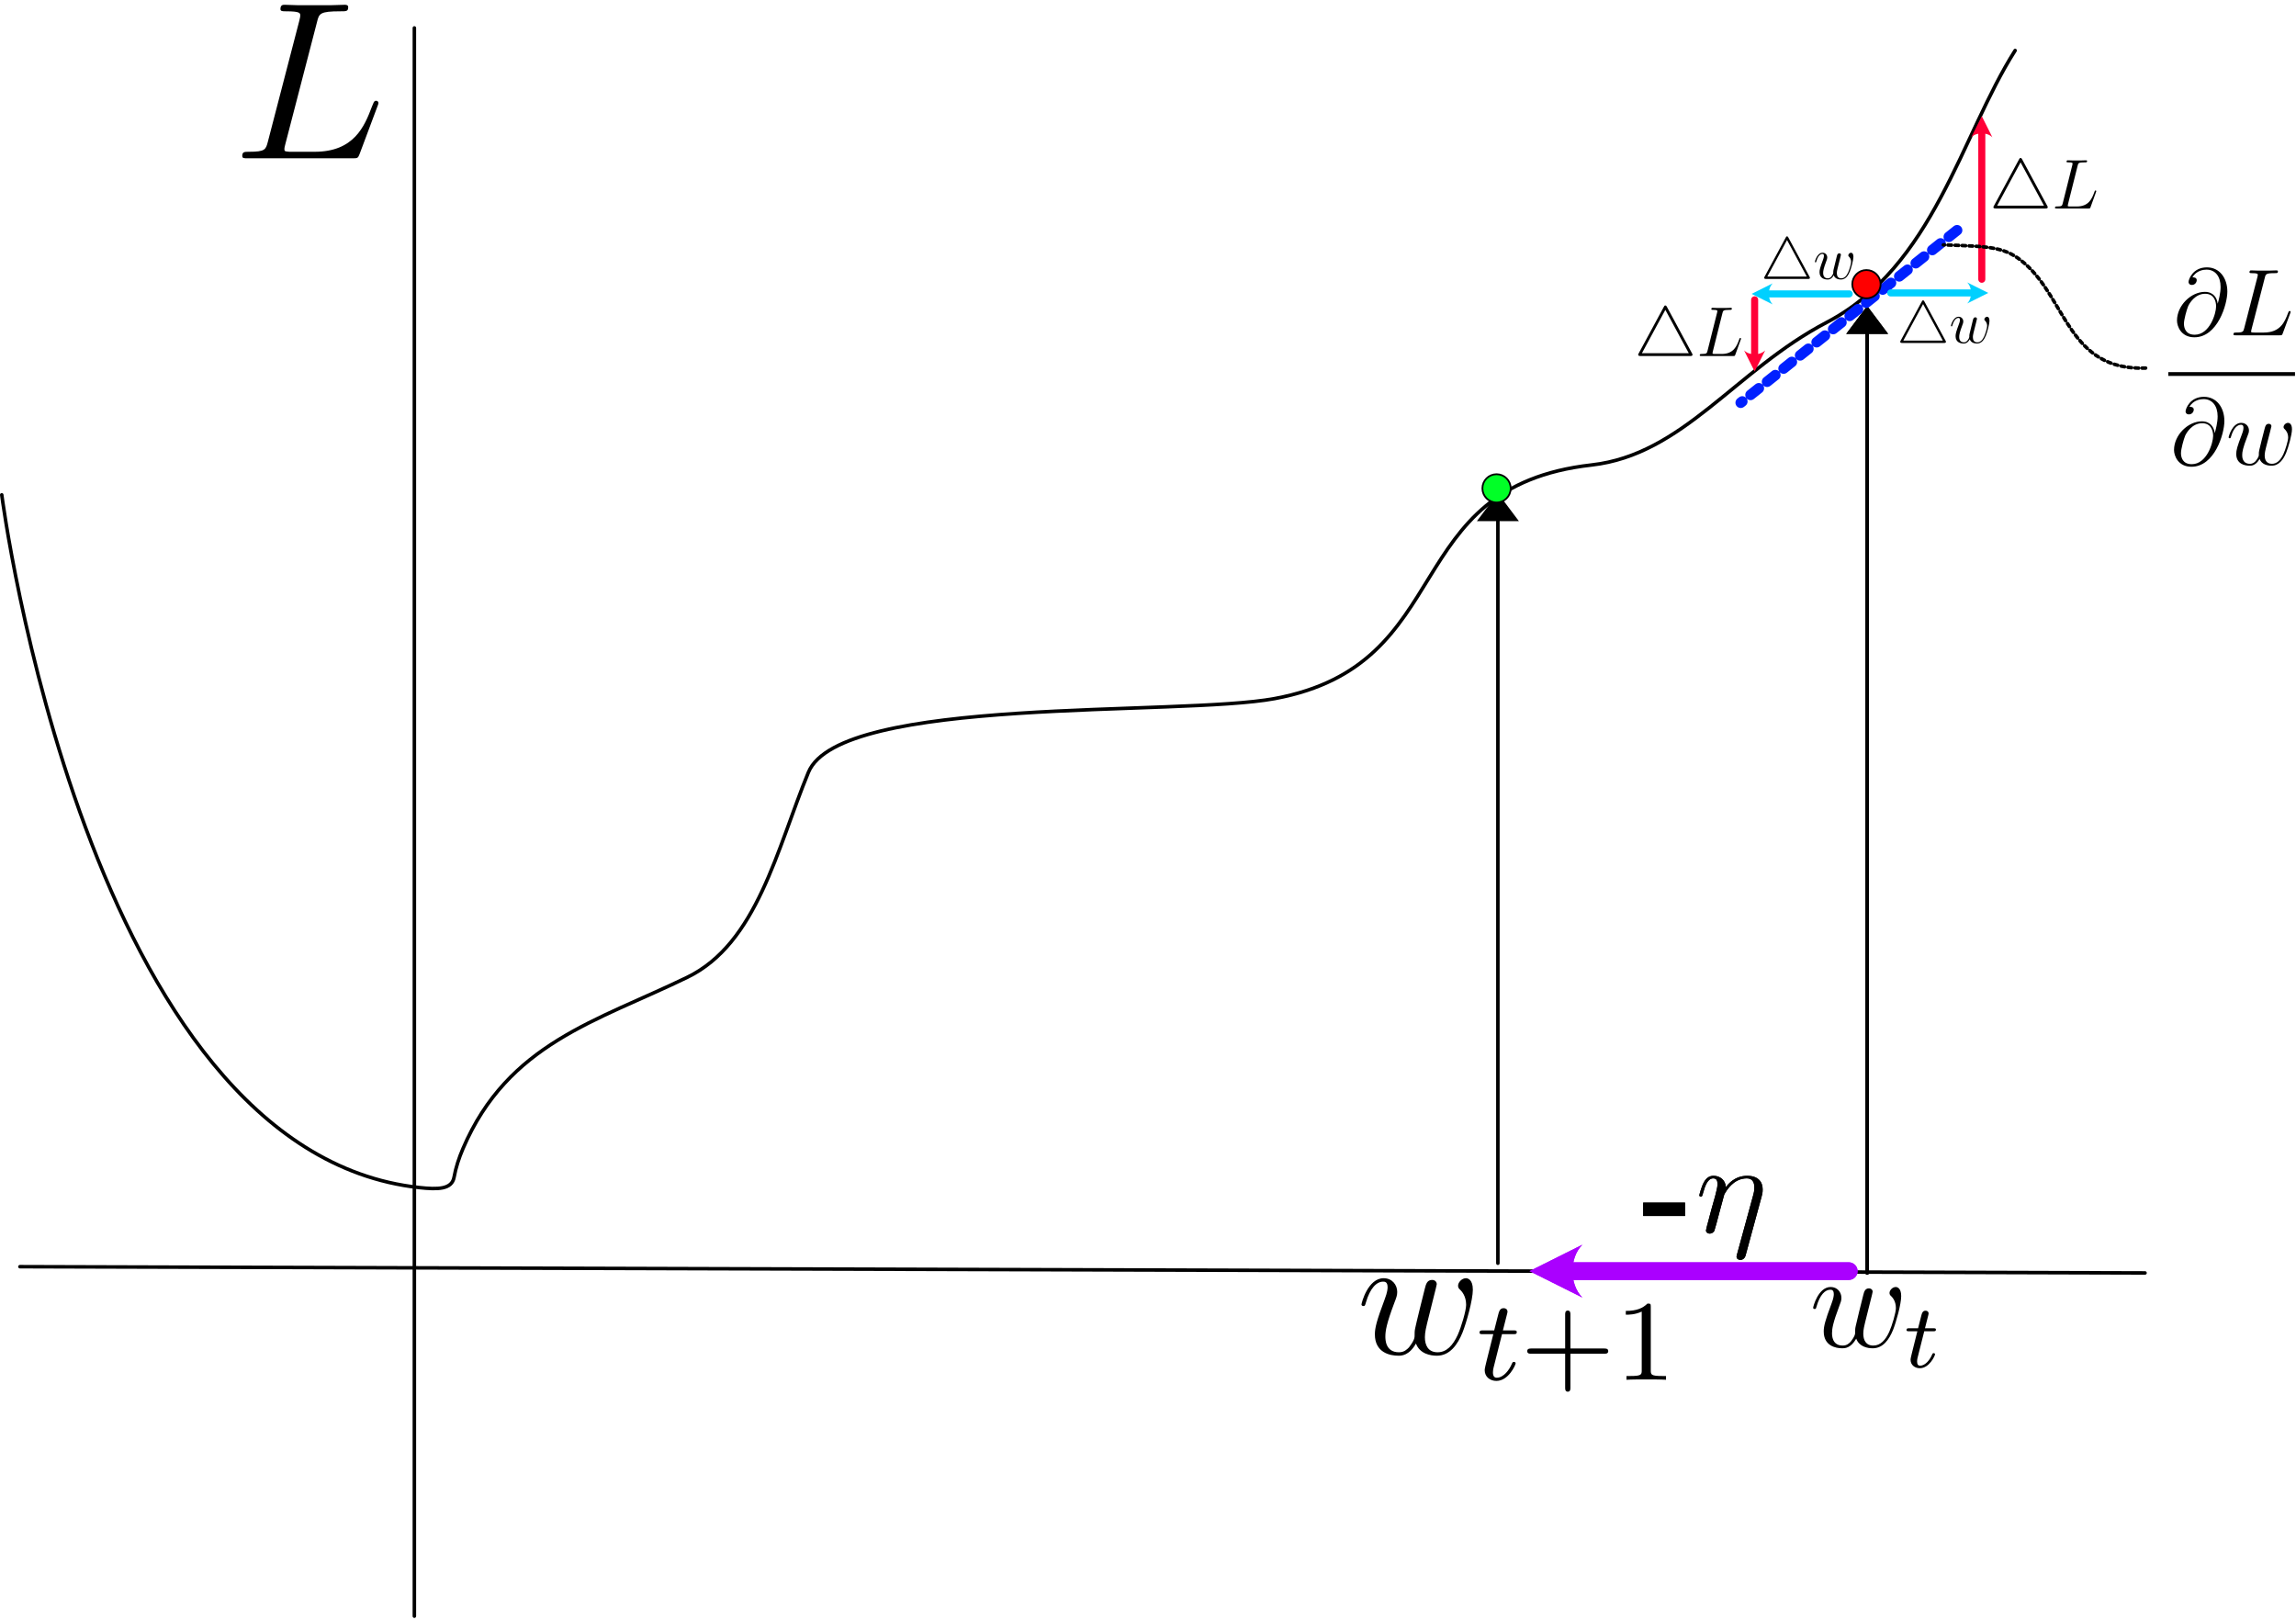
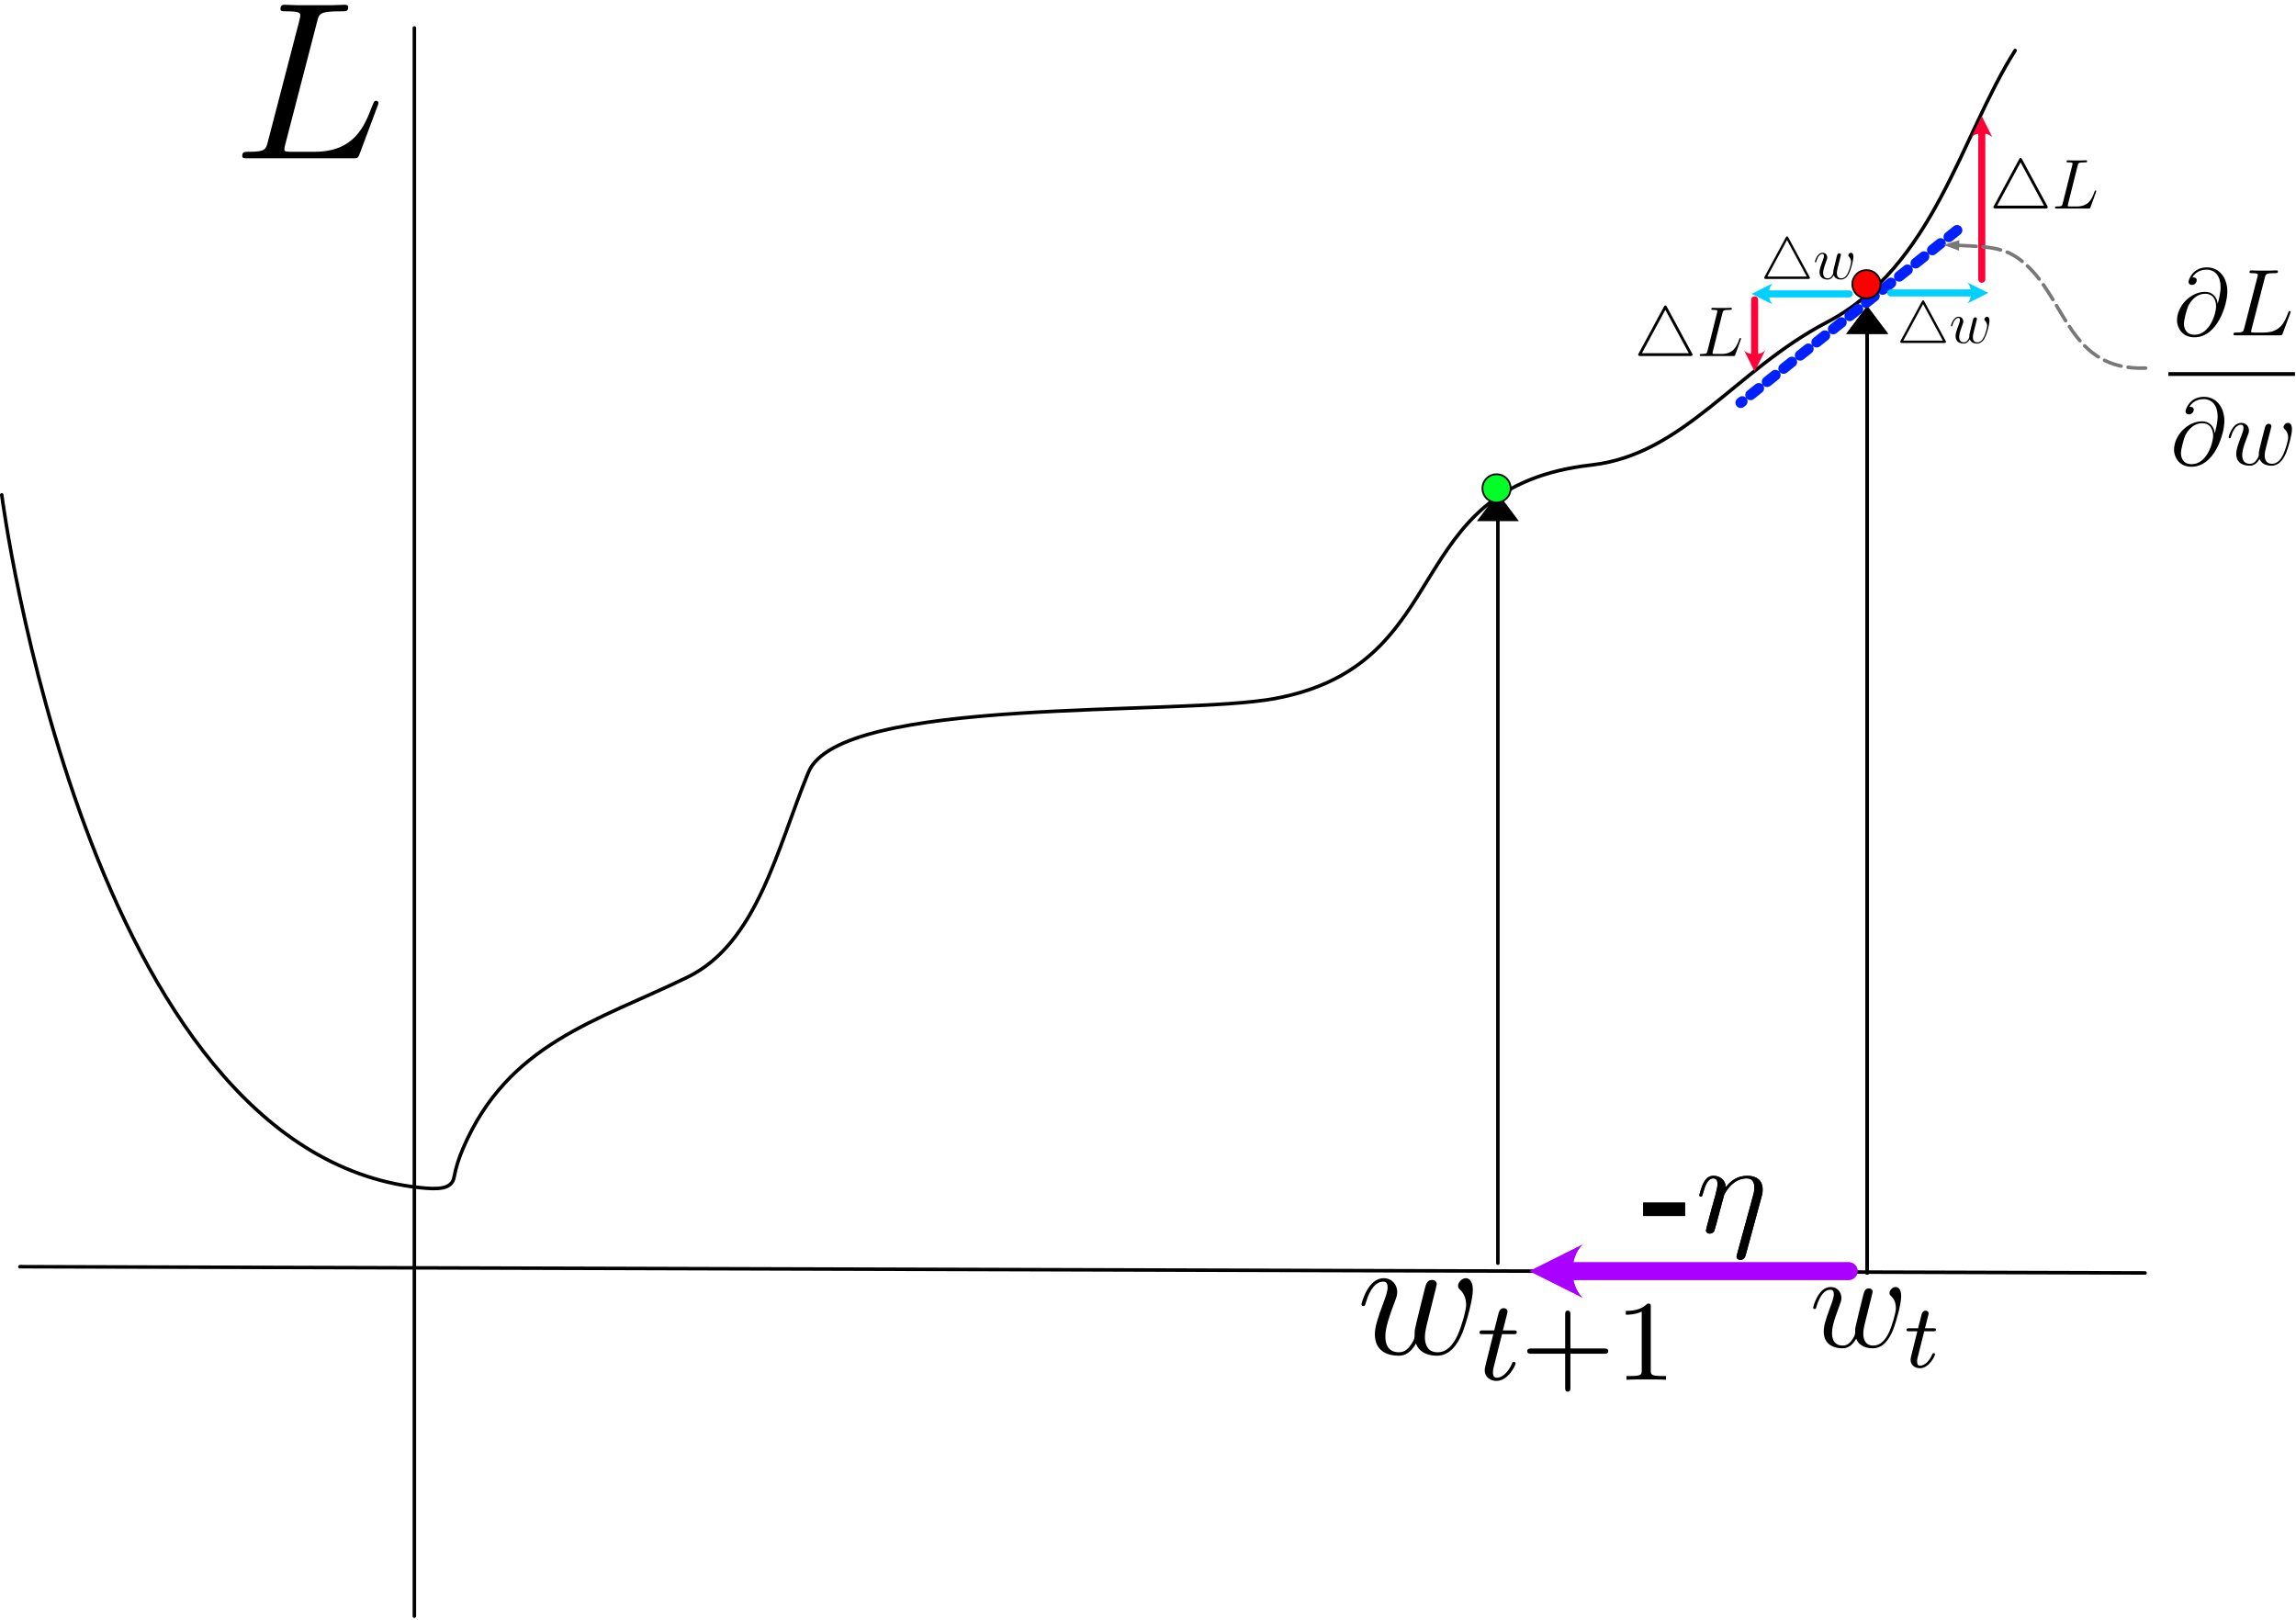
<svg xmlns="http://www.w3.org/2000/svg" width="100%" height="100%" viewBox="0 0 652 460" version="1.1" xml:space="preserve" style="fill-rule:evenodd;clip-rule:evenodd;stroke-linecap:round;stroke-linejoin:round;stroke-miterlimit:1.5;">
  <path d="M117.669,7.936l0,451.022" style="fill:none;stroke:#000;stroke-width:1px;" />
  <path d="M5.658,359.715l603.469,1.778" style="fill:none;stroke:#000;stroke-width:1px;" />
  <path d="M0.5,140.526c0,0 23.938,186.393 118.538,196.719c5.276,0.576 9.278,0.559 9.908,-2.95c0.502,-2.796 1.402,-5.483 2.531,-8.123c12.779,-29.88 38.061,-36.183 63.682,-48.633c19.854,-9.647 25.422,-36.367 34.401,-58.203c8.957,-21.781 105.11,-15.883 132.434,-20.953c52.577,-9.756 34.639,-60.11 89.966,-66.337c26.034,-2.93 40.879,-26.957 66.743,-40.481c30.47,-15.932 38.108,-52.947 53.541,-77.224" style="fill:none;stroke:#000;stroke-width:1px;" />
  <path d="M536.185,94.83l-5.96,-7.947l-5.961,7.947l11.921,0Z" />
  <path d="M530.225,93.24l0,268.271" style="fill:none;stroke:#000;stroke-width:1px;" />
  <path d="M536.185,94.83l-5.96,-7.947l-5.961,7.947l11.921,0Z" />
  <path d="M530.225,93.24l0,268.271" style="fill:none;stroke:#000;stroke-width:1px;" />
  <path d="M431.317,147.993l-5.96,-7.947l-5.96,7.947l11.92,0Z" />
  <path d="M425.357,146.404l0,212.331" style="fill:none;stroke:#000;stroke-width:1px;" />
  <path d="M555.754,65.389l-61.435,48.974" style="fill:none;stroke:#0020ff;stroke-width:3px;stroke-dasharray:3,3;" />
  <circle cx="530.016" cy="80.707" r="3.766" style="fill:none;stroke:#000;stroke-width:1px;" />
  <circle cx="530.016" cy="80.707" r="3.766" style="fill:#f00;" />
  <circle cx="424.981" cy="138.688" r="3.766" style="fill:none;stroke:#000;stroke-width:1px;" />
  <circle cx="424.981" cy="138.688" r="3.766" style="fill:#01ff27;" />
  <path d="M449.346,368.478l-15,-7.5l15,-7.5c-3.75,3.75 -3.75,11.25 0,15Z" style="fill:#a0f;" />
  <path d="M525.004,360.978l-78.658,0" style="fill:none;stroke:#a0f;stroke-width:5px;" />
  <clipPath id="_clip1">
    <rect x="615.677" y="75.977" width="36.038" height="56.715" />
  </clipPath>
  <g clip-path="url(#_clip1)">
    <g id="page1">
      <path id="g0-64" d="M629.754,86.206c-0.166,-1.511 -1.138,-3.319 -3.636,-3.319c-3.915,0 -7.912,3.859 -7.912,8.149c0,1.646 1.166,4.749 4.941,4.749c6.552,0 9.356,-9.282 9.356,-12.979c0,-3.885 -2.249,-6.88 -5.802,-6.88c-4.026,0 -5.219,3.426 -5.219,4.155c0,0.243 0.166,0.836 0.944,0.836c0.971,0 1.388,-0.863 1.388,-1.322c0,-0.836 -0.861,-0.836 -1.222,-0.836c1.138,-1.997 3.248,-2.186 3.998,-2.186c2.443,0 3.997,1.889 3.997,4.911c0,1.727 -0.527,3.724 -0.805,4.722l-0.028,0Zm-6.523,8.851c-2.61,0 -3.054,-1.997 -3.054,-3.13c0,-1.188 0.777,-3.967 1.194,-4.965c0.36,-0.81 1.943,-3.535 4.83,-3.535c2.526,0 3.109,2.131 3.109,3.589c0,1.996 -1.804,8.041 -6.079,8.041Z" style="fill-rule:nonzero;" />
      <path id="g0-76" d="M643.145,78.867c0.25,-1.026 0.333,-1.296 2.776,-1.296c0.75,0 0.944,0 0.944,-0.512c0,-0.27 -0.305,-0.27 -0.416,-0.27c-0.555,0 -1.194,0.054 -1.749,0.054l-3.72,0c-0.527,0 -1.138,-0.054 -1.666,-0.054c-0.222,0 -0.527,0 -0.527,0.513c0,0.269 0.25,0.269 0.666,0.269c1.694,0 1.694,0.216 1.694,0.513c0,0.054 0,0.216 -0.112,0.621l-3.747,14.517c-0.25,0.944 -0.306,1.214 -2.249,1.214c-0.527,0 -0.805,0 -0.805,0.486c0,0.296 0.167,0.296 0.722,0.296l12.437,0c0.611,0 0.638,-0.027 0.833,-0.512l2.137,-5.748c0.056,-0.135 0.111,-0.296 0.111,-0.377c0,-0.162 -0.139,-0.27 -0.277,-0.27c-0.028,0 -0.167,0 -0.222,0.108c-0.056,0.027 -0.056,0.081 -0.278,0.593c-0.888,2.375 -2.138,5.424 -6.829,5.424l-2.665,0c-0.389,0 -0.445,0 -0.611,-0.027c-0.305,-0.027 -0.333,-0.081 -0.333,-0.297c0,-0.189 0.055,-0.351 0.111,-0.593l3.775,-14.652Z" style="fill-rule:nonzero;" />
      <rect x="615.742" y="105.673" width="36.038" height="1.079" />
      <path id="g0-641" d="M628.913,122.97c-0.167,-1.511 -1.139,-3.319 -3.637,-3.319c-3.914,0 -7.912,3.858 -7.912,8.149c0,1.646 1.166,4.749 4.942,4.749c6.551,0 9.355,-9.283 9.355,-12.979c0,-3.886 -2.249,-6.881 -5.802,-6.881c-4.025,0 -5.219,3.427 -5.219,4.155c0,0.243 0.166,0.837 0.944,0.837c0.971,0 1.388,-0.863 1.388,-1.322c0,-0.837 -0.861,-0.837 -1.222,-0.837c1.139,-1.996 3.248,-2.185 3.998,-2.185c2.443,0 3.998,1.889 3.998,4.911c0,1.727 -0.528,3.723 -0.806,4.722l-0.027,0Zm-6.524,8.85c-2.61,0 -3.054,-1.997 -3.054,-3.13c0,-1.187 0.777,-3.966 1.194,-4.965c0.361,-0.809 1.943,-3.535 4.83,-3.535c2.527,0 3.11,2.132 3.11,3.589c0,1.997 -1.805,8.041 -6.08,8.041Z" style="fill-rule:nonzero;" />
      <path id="g0-119" d="M641.665,130.336c0.611,1.619 2.332,1.916 3.387,1.916c2.11,0 3.359,-1.781 4.136,-3.643c0.639,-1.565 1.666,-5.127 1.666,-6.719c0,-1.646 -0.861,-1.808 -1.11,-1.808c-0.667,0 -1.277,0.648 -1.277,1.188c0,0.324 0.194,0.512 0.333,0.62c0.25,0.243 0.971,0.972 0.971,2.375c0,0.917 -0.777,3.454 -1.36,4.722c-0.777,1.646 -1.804,2.725 -3.248,2.725c-1.555,0 -2.054,-1.133 -2.054,-2.374c0,-0.783 0.249,-1.727 0.361,-2.186l1.165,-4.533c0.139,-0.54 0.389,-1.484 0.389,-1.592c0,-0.405 -0.333,-0.675 -0.749,-0.675c-0.805,0 -1,0.675 -1.166,1.322c-0.278,1.053 -1.444,5.613 -1.555,6.207c-0.111,0.458 -0.111,0.755 -0.111,1.349c0,0.647 -0.888,1.673 -0.916,1.727c-0.306,0.296 -0.75,0.755 -1.61,0.755c-2.193,0 -2.193,-2.024 -2.193,-2.482c0,-0.864 0.194,-2.051 1.443,-5.262c0.333,-0.836 0.472,-1.187 0.472,-1.727c0,-1.133 -0.833,-2.159 -2.193,-2.159c-2.554,0 -3.581,3.913 -3.581,4.129c0,0.108 0.111,0.243 0.305,0.243c0.25,0 0.278,-0.108 0.389,-0.486c0.694,-2.374 1.777,-3.346 2.804,-3.346c0.277,0 0.721,0.027 0.721,0.891c0,0.134 0,0.701 -0.471,1.888c-1.305,3.373 -1.583,4.48 -1.583,5.505c0,2.833 2.388,3.346 3.803,3.346c0.472,0 1.722,0 2.832,-1.916Z" style="fill-rule:nonzero;" />
    </g>
  </g>
  <g>
    <path id="g0-17" d="M500.233,339.878c0.198,-0.728 0.316,-1.164 0.316,-2.147c0,-2.184 -1.381,-3.822 -4.38,-3.822c-3.511,0 -5.366,2.293 -6.076,3.203c-0.118,-2.074 -1.736,-3.203 -3.472,-3.203c-1.144,0 -2.052,0.51 -2.802,1.893c-0.71,1.31 -1.262,3.53 -1.262,3.676c0,0.145 0.158,0.327 0.434,0.327c0.316,0 0.355,-0.036 0.592,-0.873c0.592,-2.147 1.341,-4.295 2.92,-4.295c0.907,0 1.223,0.583 1.223,1.674c0,0.801 -0.395,2.221 -0.671,3.349l-1.105,3.931c-0.158,0.691 -0.592,2.329 -0.789,2.984c-0.276,0.946 -0.71,2.657 -0.71,2.839c0,0.509 0.434,0.91 1.026,0.91c0.473,0 1.026,-0.219 1.341,-0.764c0.079,-0.182 0.434,-1.456 0.631,-2.184l0.868,-3.276l1.303,-4.804c0.078,-0.219 1.065,-2.038 2.525,-3.203c1.026,-0.873 2.367,-1.456 3.906,-1.456c1.578,0 2.131,1.092 2.131,2.548c0,1.055 -0.158,1.638 -0.355,2.329l-4.577,16.742c-0.04,0.182 -0.119,0.401 -0.119,0.619c0,0.546 0.474,0.91 1.066,0.91c0.355,0 1.183,-0.146 1.499,-1.237l4.537,-16.67Z" style="fill-rule:nonzero;" />
    <text x="464.46px" y="356.354px" style="font-family:'ArialMT', 'Arial', sans-serif;font-size:48.657px;">-</text>
  </g>
  <path d="M449.346,368.478l-15,-7.5l15,-7.5c-3.75,3.75 -3.75,11.25 0,15Z" style="fill:#a0f;" />
  <path d="M525.004,360.978l-78.658,0" style="fill:none;stroke:#a0f;stroke-width:5px;" />
  <g>
    <path id="g0-171" d="M500.233,339.878c0.198,-0.728 0.316,-1.164 0.316,-2.147c0,-2.184 -1.381,-3.822 -4.38,-3.822c-3.511,0 -5.366,2.293 -6.076,3.203c-0.118,-2.074 -1.736,-3.203 -3.472,-3.203c-1.144,0 -2.052,0.51 -2.802,1.893c-0.71,1.31 -1.262,3.53 -1.262,3.676c0,0.145 0.158,0.327 0.434,0.327c0.316,0 0.355,-0.036 0.592,-0.873c0.592,-2.147 1.341,-4.295 2.92,-4.295c0.907,0 1.223,0.583 1.223,1.674c0,0.801 -0.395,2.221 -0.671,3.349l-1.105,3.931c-0.158,0.691 -0.592,2.329 -0.789,2.984c-0.276,0.946 -0.71,2.657 -0.71,2.839c0,0.509 0.434,0.91 1.026,0.91c0.473,0 1.026,-0.219 1.341,-0.764c0.079,-0.182 0.434,-1.456 0.631,-2.184l0.868,-3.276l1.303,-4.804c0.078,-0.219 1.065,-2.038 2.525,-3.203c1.026,-0.873 2.367,-1.456 3.906,-1.456c1.578,0 2.131,1.092 2.131,2.548c0,1.055 -0.158,1.638 -0.355,2.329l-4.577,16.742c-0.04,0.182 -0.119,0.401 -0.119,0.619c0,0.546 0.474,0.91 1.066,0.91c0.355,0 1.183,-0.146 1.499,-1.237l4.537,-16.67Z" style="fill-rule:nonzero;" />
    <text x="464.46px" y="356.354px" style="font-family:'ArialMT', 'Arial', sans-serif;font-size:48.657px;">-</text>
  </g>
  <g id="page11">
    <path id="g1-119" d="M527.113,380.149c0.849,2.316 3.242,2.74 4.708,2.74c2.933,0 4.669,-2.547 5.75,-5.209c0.887,-2.239 2.315,-7.332 2.315,-9.609c0,-2.354 -1.196,-2.585 -1.543,-2.585c-0.927,0 -1.776,0.926 -1.776,1.697c0,0.464 0.271,0.734 0.464,0.888c0.347,0.347 1.35,1.389 1.35,3.396c0,1.312 -1.08,4.939 -1.891,6.753c-1.08,2.354 -2.508,3.897 -4.515,3.897c-2.161,0 -2.855,-1.62 -2.855,-3.396c0,-1.119 0.347,-2.469 0.501,-3.125l1.621,-6.483c0.193,-0.772 0.54,-2.122 0.54,-2.277c0,-0.579 -0.463,-0.965 -1.041,-0.965c-1.12,0 -1.39,0.965 -1.621,1.891c-0.386,1.505 -2.007,8.027 -2.161,8.876c-0.154,0.656 -0.154,1.08 -0.154,1.929c0,0.926 -1.235,2.393 -1.274,2.47c-0.424,0.424 -1.042,1.08 -2.238,1.08c-3.049,0 -3.049,-2.894 -3.049,-3.55c0,-1.235 0.271,-2.933 2.007,-7.525c0.463,-1.196 0.656,-1.698 0.656,-2.469c0,-1.621 -1.158,-3.087 -3.048,-3.087c-3.551,0 -4.978,5.595 -4.978,5.904c0,0.154 0.154,0.347 0.424,0.347c0.347,0 0.386,-0.154 0.54,-0.695c0.965,-3.395 2.47,-4.785 3.898,-4.785c0.386,0 1.003,0.039 1.003,1.274c0,0.193 0,1.003 -0.656,2.701c-1.814,4.824 -2.199,6.406 -2.199,7.872c0,4.052 3.318,4.785 5.286,4.785c0.656,0 2.393,0 3.936,-2.74Z" style="fill-rule:nonzero;" />
    <path id="g0-116" d="M546.433,378.053l2.521,0c0.489,0 0.797,0 0.797,-0.489c0,-0.36 -0.334,-0.36 -0.772,-0.36l-2.341,0l0.927,-3.653c0.102,-0.386 0.102,-0.515 0.102,-0.541c0,-0.54 -0.411,-0.797 -0.849,-0.797c-0.874,0 -1.054,0.695 -1.337,1.852l-0.798,3.139l-2.469,0c-0.489,0 -0.824,0 -0.824,0.489c0,0.36 0.335,0.36 0.772,0.36l2.315,0l-1.543,6.174c-0.154,0.643 -0.386,1.543 -0.386,1.904c0,1.543 1.261,2.418 2.624,2.418c2.753,0 4.322,-3.627 4.322,-3.936c0,-0.283 -0.232,-0.335 -0.386,-0.335c-0.283,0 -0.309,0.103 -0.489,0.489c-0.514,1.235 -1.801,3.062 -3.37,3.062c-0.54,0 -0.849,-0.361 -0.849,-1.21c0,-0.488 0.077,-0.771 0.155,-1.106l1.878,-7.46Z" style="fill-rule:nonzero;" />
  </g>
  <path id="g0-761" d="M90.019,6.273c0.594,-2.425 0.793,-3.063 6.61,-3.063c1.785,0 2.248,0 2.248,-1.213c0,-0.638 -0.727,-0.638 -0.992,-0.638c-1.322,0 -2.842,0.127 -4.164,0.127l-8.859,0c-1.256,0 -2.71,-0.127 -3.966,-0.127c-0.529,0 -1.256,0 -1.256,1.212c0,0.639 0.595,0.639 1.586,0.639c4.033,0 4.033,0.51 4.033,1.212c0,0.128 0,0.511 -0.265,1.468l-8.924,34.339c-0.595,2.234 -0.727,2.872 -5.355,2.872c-1.256,0 -1.917,0 -1.917,1.149c0,0.702 0.397,0.702 1.719,0.702l29.616,0c1.454,0 1.52,-0.063 1.983,-1.212l5.09,-13.596c0.133,-0.319 0.265,-0.702 0.265,-0.893c0,-0.383 -0.331,-0.638 -0.661,-0.638c-0.066,0 -0.397,0 -0.529,0.255c-0.132,0.064 -0.132,0.191 -0.661,1.404c-2.116,5.617 -5.09,12.829 -16.263,12.829l-6.346,0c-0.925,0 -1.058,0 -1.454,-0.063c-0.727,-0.064 -0.794,-0.192 -0.794,-0.703c0,-0.446 0.133,-0.829 0.265,-1.404l8.991,-34.658Z" style="fill-rule:nonzero;" />
  <clipPath id="_clip2">
    <rect x="384.129" y="362.386" width="93.714" height="32.763" />
  </clipPath>
  <g clip-path="url(#_clip2)">
    <g id="page12">
      <path id="g1-1191" d="M402.092,381.533c1.073,2.928 4.099,3.465 5.954,3.465c3.709,0 5.905,-3.221 7.272,-6.588c1.122,-2.831 2.928,-9.273 2.928,-12.153c0,-2.977 -1.513,-3.269 -1.952,-3.269c-1.172,0 -2.245,1.171 -2.245,2.147c0,0.586 0.341,0.927 0.585,1.122c0.439,0.44 1.708,1.757 1.708,4.295c0,1.659 -1.366,6.247 -2.391,8.541c-1.366,2.977 -3.172,4.929 -5.71,4.929c-2.733,0 -3.611,-2.05 -3.611,-4.295c0,-1.415 0.439,-3.123 0.634,-3.953l2.05,-8.199c0.244,-0.976 0.683,-2.684 0.683,-2.879c0,-0.732 -0.586,-1.22 -1.318,-1.22c-1.415,0 -1.757,1.22 -2.049,2.391c-0.488,1.903 -2.538,10.151 -2.733,11.225c-0.196,0.829 -0.196,1.366 -0.196,2.44c0,1.171 -1.561,3.026 -1.61,3.123c-0.537,0.537 -1.318,1.367 -2.831,1.367c-3.855,0 -3.855,-3.66 -3.855,-4.49c0,-1.562 0.341,-3.709 2.538,-9.517c0.585,-1.513 0.829,-2.147 0.829,-3.123c0,-2.05 -1.464,-3.904 -3.855,-3.904c-4.49,0 -6.296,7.076 -6.296,7.467c0,0.195 0.195,0.439 0.537,0.439c0.439,0 0.488,-0.195 0.683,-0.879c1.22,-4.294 3.124,-6.051 4.929,-6.051c0.488,0 1.269,0.049 1.269,1.61c0,0.244 0,1.269 -0.829,3.416c-2.294,6.101 -2.782,8.102 -2.782,9.956c0,5.125 4.197,6.052 6.686,6.052c0.83,0 3.026,0 4.978,-3.465Z" style="fill-rule:nonzero;" />
      <path id="g0-1161" d="M426.525,378.881l3.189,0c0.618,0 1.008,0 1.008,-0.618c0,-0.455 -0.423,-0.455 -0.976,-0.455l-2.961,0l1.172,-4.62c0.13,-0.488 0.13,-0.651 0.13,-0.684c0,-0.683 -0.521,-1.008 -1.074,-1.008c-1.106,0 -1.334,0.878 -1.692,2.342l-1.008,3.97l-3.124,0c-0.618,0 -1.041,0 -1.041,0.618c0,0.455 0.423,0.455 0.976,0.455l2.928,0l-1.952,7.809c-0.195,0.813 -0.488,1.952 -0.488,2.408c0,1.952 1.594,3.058 3.319,3.058c3.481,0 5.466,-4.588 5.466,-4.978c0,-0.358 -0.293,-0.423 -0.488,-0.423c-0.358,0 -0.391,0.13 -0.618,0.618c-0.651,1.562 -2.278,3.872 -4.263,3.872c-0.683,0 -1.073,-0.456 -1.073,-1.529c0,-0.618 0.097,-0.976 0.195,-1.399l2.375,-9.436Z" style="fill-rule:nonzero;" />
      <path id="g2-43" d="M445.957,384.445l9.566,0c0.455,0 1.171,0 1.171,-0.748c0,-0.749 -0.716,-0.749 -1.171,-0.749l-9.566,0l0,-9.598c0,-0.455 0,-1.171 -0.748,-1.171c-0.749,0 -0.749,0.716 -0.749,1.171l0,9.598l-9.598,0c-0.455,0 -1.171,0 -1.171,0.749c0,0.748 0.716,0.748 1.171,0.748l9.598,0l0,9.598c0,0.455 0,1.171 0.749,1.171c0.748,0 0.748,-0.716 0.748,-1.171l0,-9.598Z" style="fill-rule:nonzero;" />
      <path id="g2-49" d="M468.775,371.105c0,-0.878 -0.065,-0.911 -0.944,-0.911c-1.334,1.302 -3.058,2.083 -6.149,2.083l0,1.073c0.878,0 2.635,0 4.522,-0.878l0,16.691c0,1.203 -0.097,1.594 -3.188,1.594l-1.139,0l0,1.074c1.334,-0.098 4.132,-0.098 5.596,-0.098c1.464,0 4.295,0 5.629,0.098l0,-1.074l-1.139,0c-3.091,0 -3.188,-0.391 -3.188,-1.594l0,-18.058Z" style="fill-rule:nonzero;" />
    </g>
  </g>
  <clipPath id="_clip3">
    <rect x="564.443" y="44.893" width="31.044" height="17.745" />
  </clipPath>
  <g clip-path="url(#_clip3)">
    <g id="page13">
      <path id="g0-52" d="M574.228,45.245c-0.14,-0.24 -0.201,-0.38 -0.441,-0.38c-0.22,0 -0.281,0.08 -0.441,0.4l-7.113,13.165c-0.161,0.261 -0.161,0.301 -0.161,0.381c0,0.401 0.421,0.401 0.722,0.401l14.006,0c0.341,0 0.702,0 0.702,-0.401c0,-0.1 -0.04,-0.16 -0.121,-0.321l-7.153,-13.245Zm-0.441,0.862l6.653,12.303l-13.306,0l6.653,-12.303Z" style="fill-rule:nonzero;" />
      <path id="g1-76" d="M589.989,47.069c0.18,-0.762 0.241,-0.962 2.004,-0.962c0.541,0 0.681,0 0.681,-0.381c0,-0.2 -0.22,-0.2 -0.3,-0.2c-0.401,0 -0.862,0.04 -1.263,0.04l-2.685,0c-0.381,0 -0.821,-0.04 -1.202,-0.04c-0.16,0 -0.381,0 -0.381,0.381c0,0.2 0.18,0.2 0.481,0.2c1.222,0 1.222,0.16 1.222,0.381c0,0.04 0,0.16 -0.08,0.46l-2.705,10.781c-0.18,0.701 -0.22,0.902 -1.623,0.902c-0.381,0 -0.581,0 -0.581,0.36c0,0.221 0.12,0.221 0.521,0.221l8.977,0c0.441,0 0.461,-0.02 0.601,-0.381l1.543,-4.268c0.04,-0.1 0.08,-0.221 0.08,-0.281c0,-0.12 -0.1,-0.2 -0.2,-0.2c-0.02,0 -0.121,0 -0.161,0.08c-0.04,0.02 -0.04,0.06 -0.2,0.441c-0.641,1.763 -1.543,4.028 -4.929,4.028l-1.924,0c-0.28,0 -0.321,0 -0.441,-0.02c-0.22,-0.02 -0.24,-0.061 -0.24,-0.221c0,-0.14 0.04,-0.26 0.08,-0.441l2.725,-10.88Z" style="fill-rule:nonzero;" />
    </g>
  </g>
  <clipPath id="_clip4">
    <rect x="463.57" y="86.782" width="31.044" height="17.745" />
  </clipPath>
  <g clip-path="url(#_clip4)">
    <g id="page14">
      <path id="g0-521" d="M473.354,87.134c-0.14,-0.24 -0.2,-0.38 -0.441,-0.38c-0.22,0 -0.28,0.08 -0.44,0.4l-7.114,13.165c-0.16,0.261 -0.16,0.301 -0.16,0.381c0,0.401 0.421,0.401 0.721,0.401l14.007,0c0.34,0 0.701,0 0.701,-0.401c0,-0.1 -0.04,-0.16 -0.12,-0.321l-7.154,-13.245Zm-0.441,0.862l6.653,12.303l-13.305,0l6.652,-12.303Z" style="fill-rule:nonzero;" />
      <path id="g1-761" d="M489.116,88.958c0.18,-0.762 0.24,-0.962 2.003,-0.962c0.541,0 0.682,0 0.682,-0.381c0,-0.2 -0.221,-0.2 -0.301,-0.2c-0.401,0 -0.862,0.04 -1.262,0.04l-2.685,0c-0.381,0 -0.822,-0.04 -1.203,-0.04c-0.16,0 -0.38,0 -0.38,0.381c0,0.2 0.18,0.2 0.48,0.2c1.223,0 1.223,0.16 1.223,0.381c0,0.04 0,0.16 -0.08,0.46l-2.705,10.781c-0.181,0.701 -0.221,0.902 -1.624,0.902c-0.38,0 -0.581,0 -0.581,0.36c0,0.221 0.121,0.221 0.521,0.221l8.977,0c0.441,0 0.461,-0.02 0.601,-0.381l1.543,-4.268c0.04,-0.1 0.081,-0.221 0.081,-0.281c0,-0.12 -0.101,-0.2 -0.201,-0.2c-0.02,0 -0.12,0 -0.16,0.08c-0.04,0.02 -0.04,0.06 -0.201,0.441c-0.641,1.763 -1.542,4.028 -4.929,4.028l-1.923,0c-0.281,0 -0.321,0 -0.441,-0.02c-0.221,-0.02 -0.241,-0.061 -0.241,-0.221c0,-0.14 0.04,-0.26 0.08,-0.441l2.726,-10.88Z" style="fill-rule:nonzero;" />
    </g>
  </g>
  <path d="M558.617,80.188l6,3l-6,3c1.5,-1.5 1.5,-4.5 0,-6Z" style="fill:#00d0ff;" />
  <path d="M536.9,83.188l22.917,0" style="fill:none;stroke:#00d0ff;stroke-width:2px;" />
  <path d="M503.409,80.459l-6,3l6,3c-1.5,-1.5 -1.5,-4.5 0,-6Z" style="fill:#00d0ff;" />
  <path d="M502.209,83.459l22.916,0" style="fill:none;stroke:#00d0ff;stroke-width:2px;" />
  <clipPath id="_clip5">
    <rect x="538.23" y="85.328" width="27.173" height="14.949" />
  </clipPath>
  <g clip-path="url(#_clip5)">
    <g id="page15">
      <path id="g0-522" d="M546.473,85.625c-0.118,-0.203 -0.169,-0.321 -0.371,-0.321c-0.186,0 -0.237,0.068 -0.372,0.338l-5.992,11.09c-0.135,0.22 -0.135,0.254 -0.135,0.321c0,0.338 0.354,0.338 0.607,0.338l11.8,0c0.287,0 0.591,0 0.591,-0.338c0,-0.084 -0.034,-0.135 -0.102,-0.27l-6.026,-11.158Zm-0.371,0.726l5.604,10.365l-11.209,0l5.605,-10.365Z" style="fill-rule:nonzero;" />
      <path id="g1-1192" d="M559.362,96.361c0.372,1.013 1.418,1.199 2.06,1.199c1.283,0 2.042,-1.115 2.515,-2.279c0.388,-0.979 1.013,-3.208 1.013,-4.204c0,-1.029 -0.523,-1.131 -0.675,-1.131c-0.405,0 -0.777,0.406 -0.777,0.743c0,0.203 0.118,0.321 0.203,0.388c0.152,0.152 0.591,0.608 0.591,1.486c0,0.574 -0.473,2.161 -0.828,2.954c-0.472,1.03 -1.097,1.705 -1.975,1.705c-0.945,0 -1.249,-0.709 -1.249,-1.486c0,-0.489 0.152,-1.08 0.22,-1.367l0.709,-2.836c0.084,-0.337 0.236,-0.928 0.236,-0.996c0,-0.253 -0.203,-0.422 -0.456,-0.422c-0.489,0 -0.607,0.422 -0.709,0.827c-0.169,0.659 -0.878,3.512 -0.945,3.883c-0.068,0.287 -0.068,0.473 -0.068,0.844c0,0.405 -0.54,1.047 -0.557,1.08c-0.185,0.186 -0.455,0.473 -0.979,0.473c-1.333,0 -1.333,-1.266 -1.333,-1.553c0,-0.54 0.118,-1.283 0.878,-3.292c0.202,-0.523 0.286,-0.743 0.286,-1.08c0,-0.709 -0.506,-1.351 -1.333,-1.351c-1.553,0 -2.178,2.448 -2.178,2.583c0,0.068 0.068,0.152 0.186,0.152c0.152,0 0.169,-0.067 0.236,-0.304c0.422,-1.485 1.081,-2.093 1.705,-2.093c0.169,0 0.439,0.017 0.439,0.557c0,0.085 0,0.439 -0.287,1.182c-0.793,2.11 -0.962,2.802 -0.962,3.443c0,1.773 1.452,2.094 2.313,2.094c0.287,0 1.046,0 1.721,-1.199Z" style="fill-rule:nonzero;" />
    </g>
  </g>
  <clipPath id="_clip6">
    <rect x="499.598" y="67.151" width="27.173" height="14.949" />
  </clipPath>
  <g clip-path="url(#_clip6)">
    <g id="page16">
      <path id="g0-523" d="M507.841,67.447c-0.118,-0.202 -0.169,-0.321 -0.371,-0.321c-0.186,0 -0.237,0.068 -0.372,0.338l-5.992,11.091c-0.135,0.219 -0.135,0.253 -0.135,0.32c0,0.338 0.354,0.338 0.607,0.338l11.8,0c0.287,0 0.591,0 0.591,-0.338c0,-0.084 -0.034,-0.135 -0.102,-0.27l-6.026,-11.158Zm-0.371,0.726l5.604,10.365l-11.209,0l5.605,-10.365Z" style="fill-rule:nonzero;" />
      <path id="g1-1193" d="M520.73,78.183c0.372,1.013 1.418,1.199 2.06,1.199c1.283,0 2.042,-1.114 2.515,-2.279c0.388,-0.979 1.013,-3.207 1.013,-4.203c0,-1.03 -0.523,-1.131 -0.675,-1.131c-0.405,0 -0.777,0.405 -0.777,0.742c0,0.203 0.118,0.321 0.203,0.389c0.152,0.152 0.591,0.607 0.591,1.485c0,0.574 -0.473,2.161 -0.828,2.954c-0.472,1.03 -1.097,1.705 -1.975,1.705c-0.945,0 -1.249,-0.709 -1.249,-1.485c0,-0.49 0.152,-1.081 0.22,-1.368l0.709,-2.836c0.084,-0.337 0.236,-0.928 0.236,-0.996c0,-0.253 -0.203,-0.422 -0.456,-0.422c-0.489,0 -0.608,0.422 -0.709,0.828c-0.169,0.658 -0.878,3.511 -0.945,3.882c-0.068,0.287 -0.068,0.473 -0.068,0.844c0,0.405 -0.54,1.047 -0.557,1.08c-0.185,0.186 -0.455,0.473 -0.979,0.473c-1.333,0 -1.333,-1.266 -1.333,-1.553c0,-0.54 0.118,-1.283 0.877,-3.292c0.203,-0.523 0.287,-0.742 0.287,-1.08c0,-0.709 -0.506,-1.35 -1.333,-1.35c-1.553,0 -2.178,2.447 -2.178,2.582c0,0.068 0.068,0.152 0.186,0.152c0.152,0 0.169,-0.067 0.236,-0.304c0.422,-1.485 1.081,-2.093 1.705,-2.093c0.169,0 0.439,0.017 0.439,0.557c0,0.085 0,0.439 -0.287,1.182c-0.793,2.11 -0.962,2.802 -0.962,3.444c0,1.772 1.452,2.093 2.313,2.093c0.287,0 1.046,0 1.721,-1.199Z" style="fill-rule:nonzero;" />
    </g>
  </g>
  <path d="M559.775,38.984l3,-6l3,6c-1.5,-1.5 -4.5,-1.5 -6,0Z" style="fill:#ff0037;" />
  <path d="M562.775,79.305l0,-41.521" style="fill:none;stroke:#ff0037;stroke-width:2px;" />
  <path d="M495.269,99.5l3,6l3,-6c-1.5,1.5 -4.5,1.5 -6,0Z" style="fill:#ff0037;" />
  <path d="M498.269,100.7l0,-15.553" style="fill:none;stroke:#ff0037;stroke-width:2px;" />
-   <path d="M609.296,104.527c-21.855,0.8 -22.48,-19.48 -34.383,-29.746c-5.363,-4.625 -9.146,-4.798 -23.059,-5.239" style="fill:none;stroke:#000;stroke-width:1px;stroke-dasharray:1,1;" />
+   <path d="M556.302,71.189l-4.448,-1.647l4.547,-1.351l-0.099,2.998Z" style="fill:#787878;" />
+   <path d="M609.296,104.527c-21.855,0.8 -22.48,-19.48 -34.383,-29.746c-4.869,-4.199 -8.435,-4.728 -19.461,-5.121" style="fill:none;stroke:#787878;stroke-width:1px;stroke-dasharray:5,2,0,0;" />
</svg>
